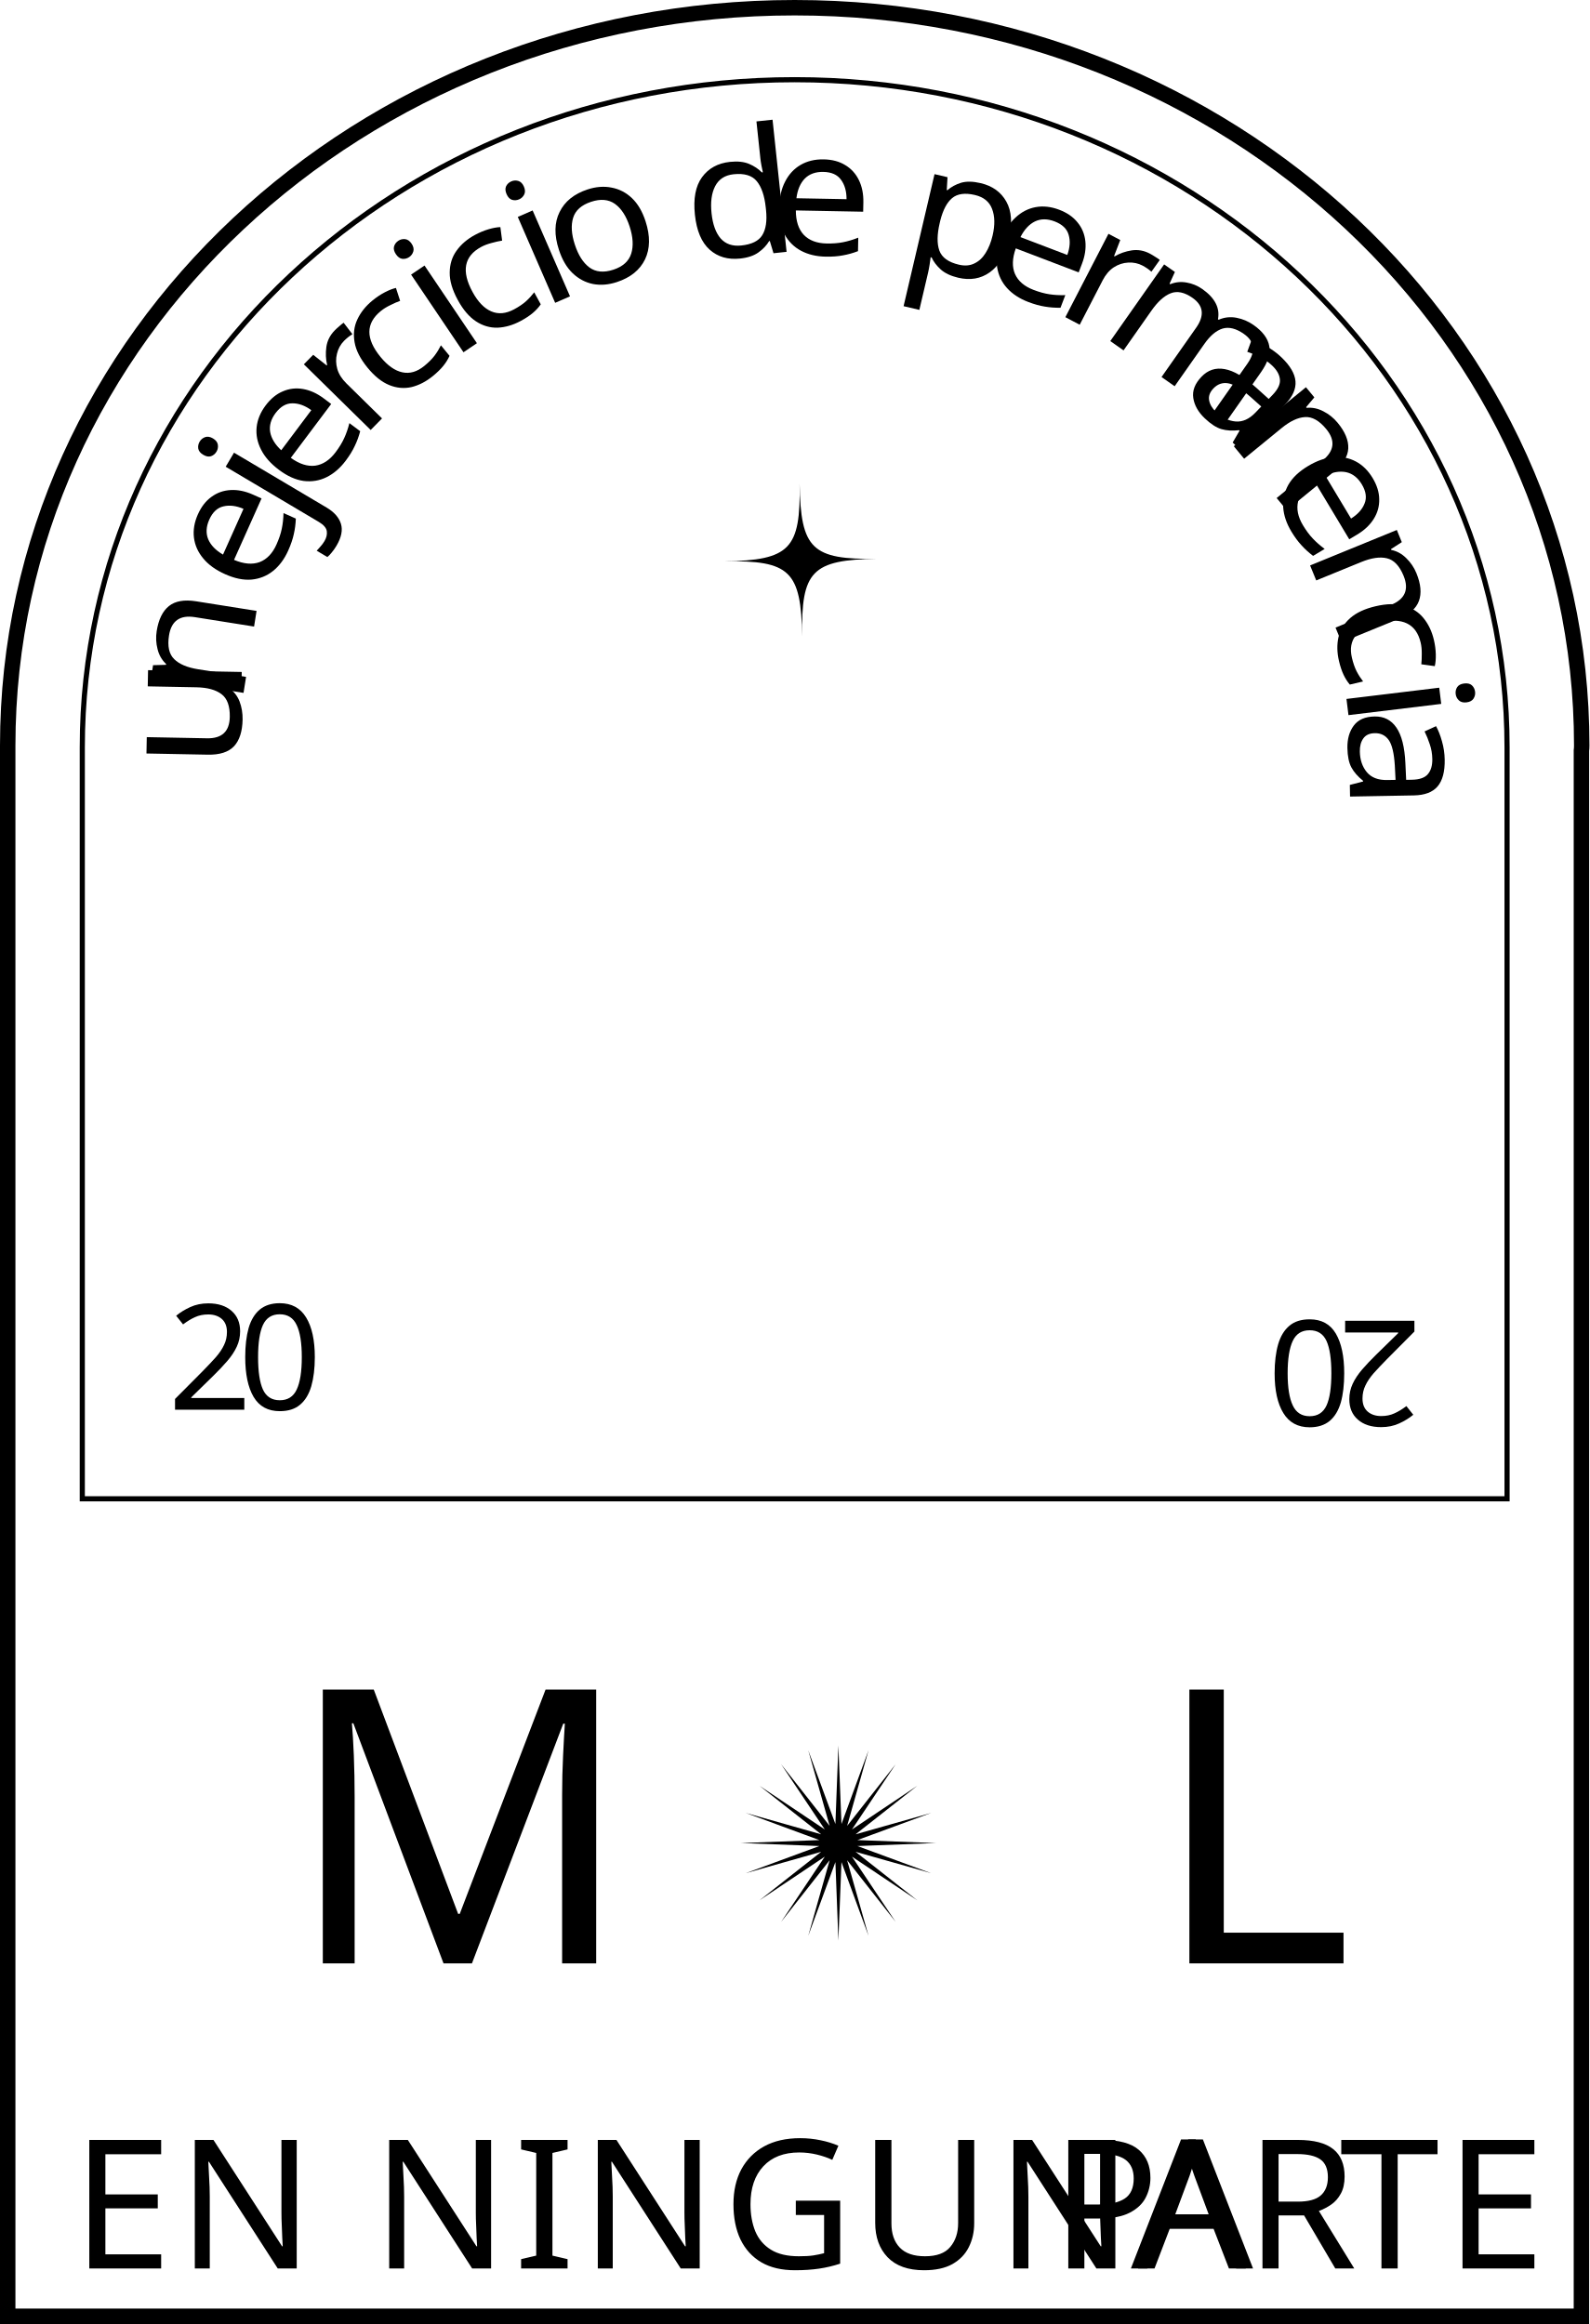
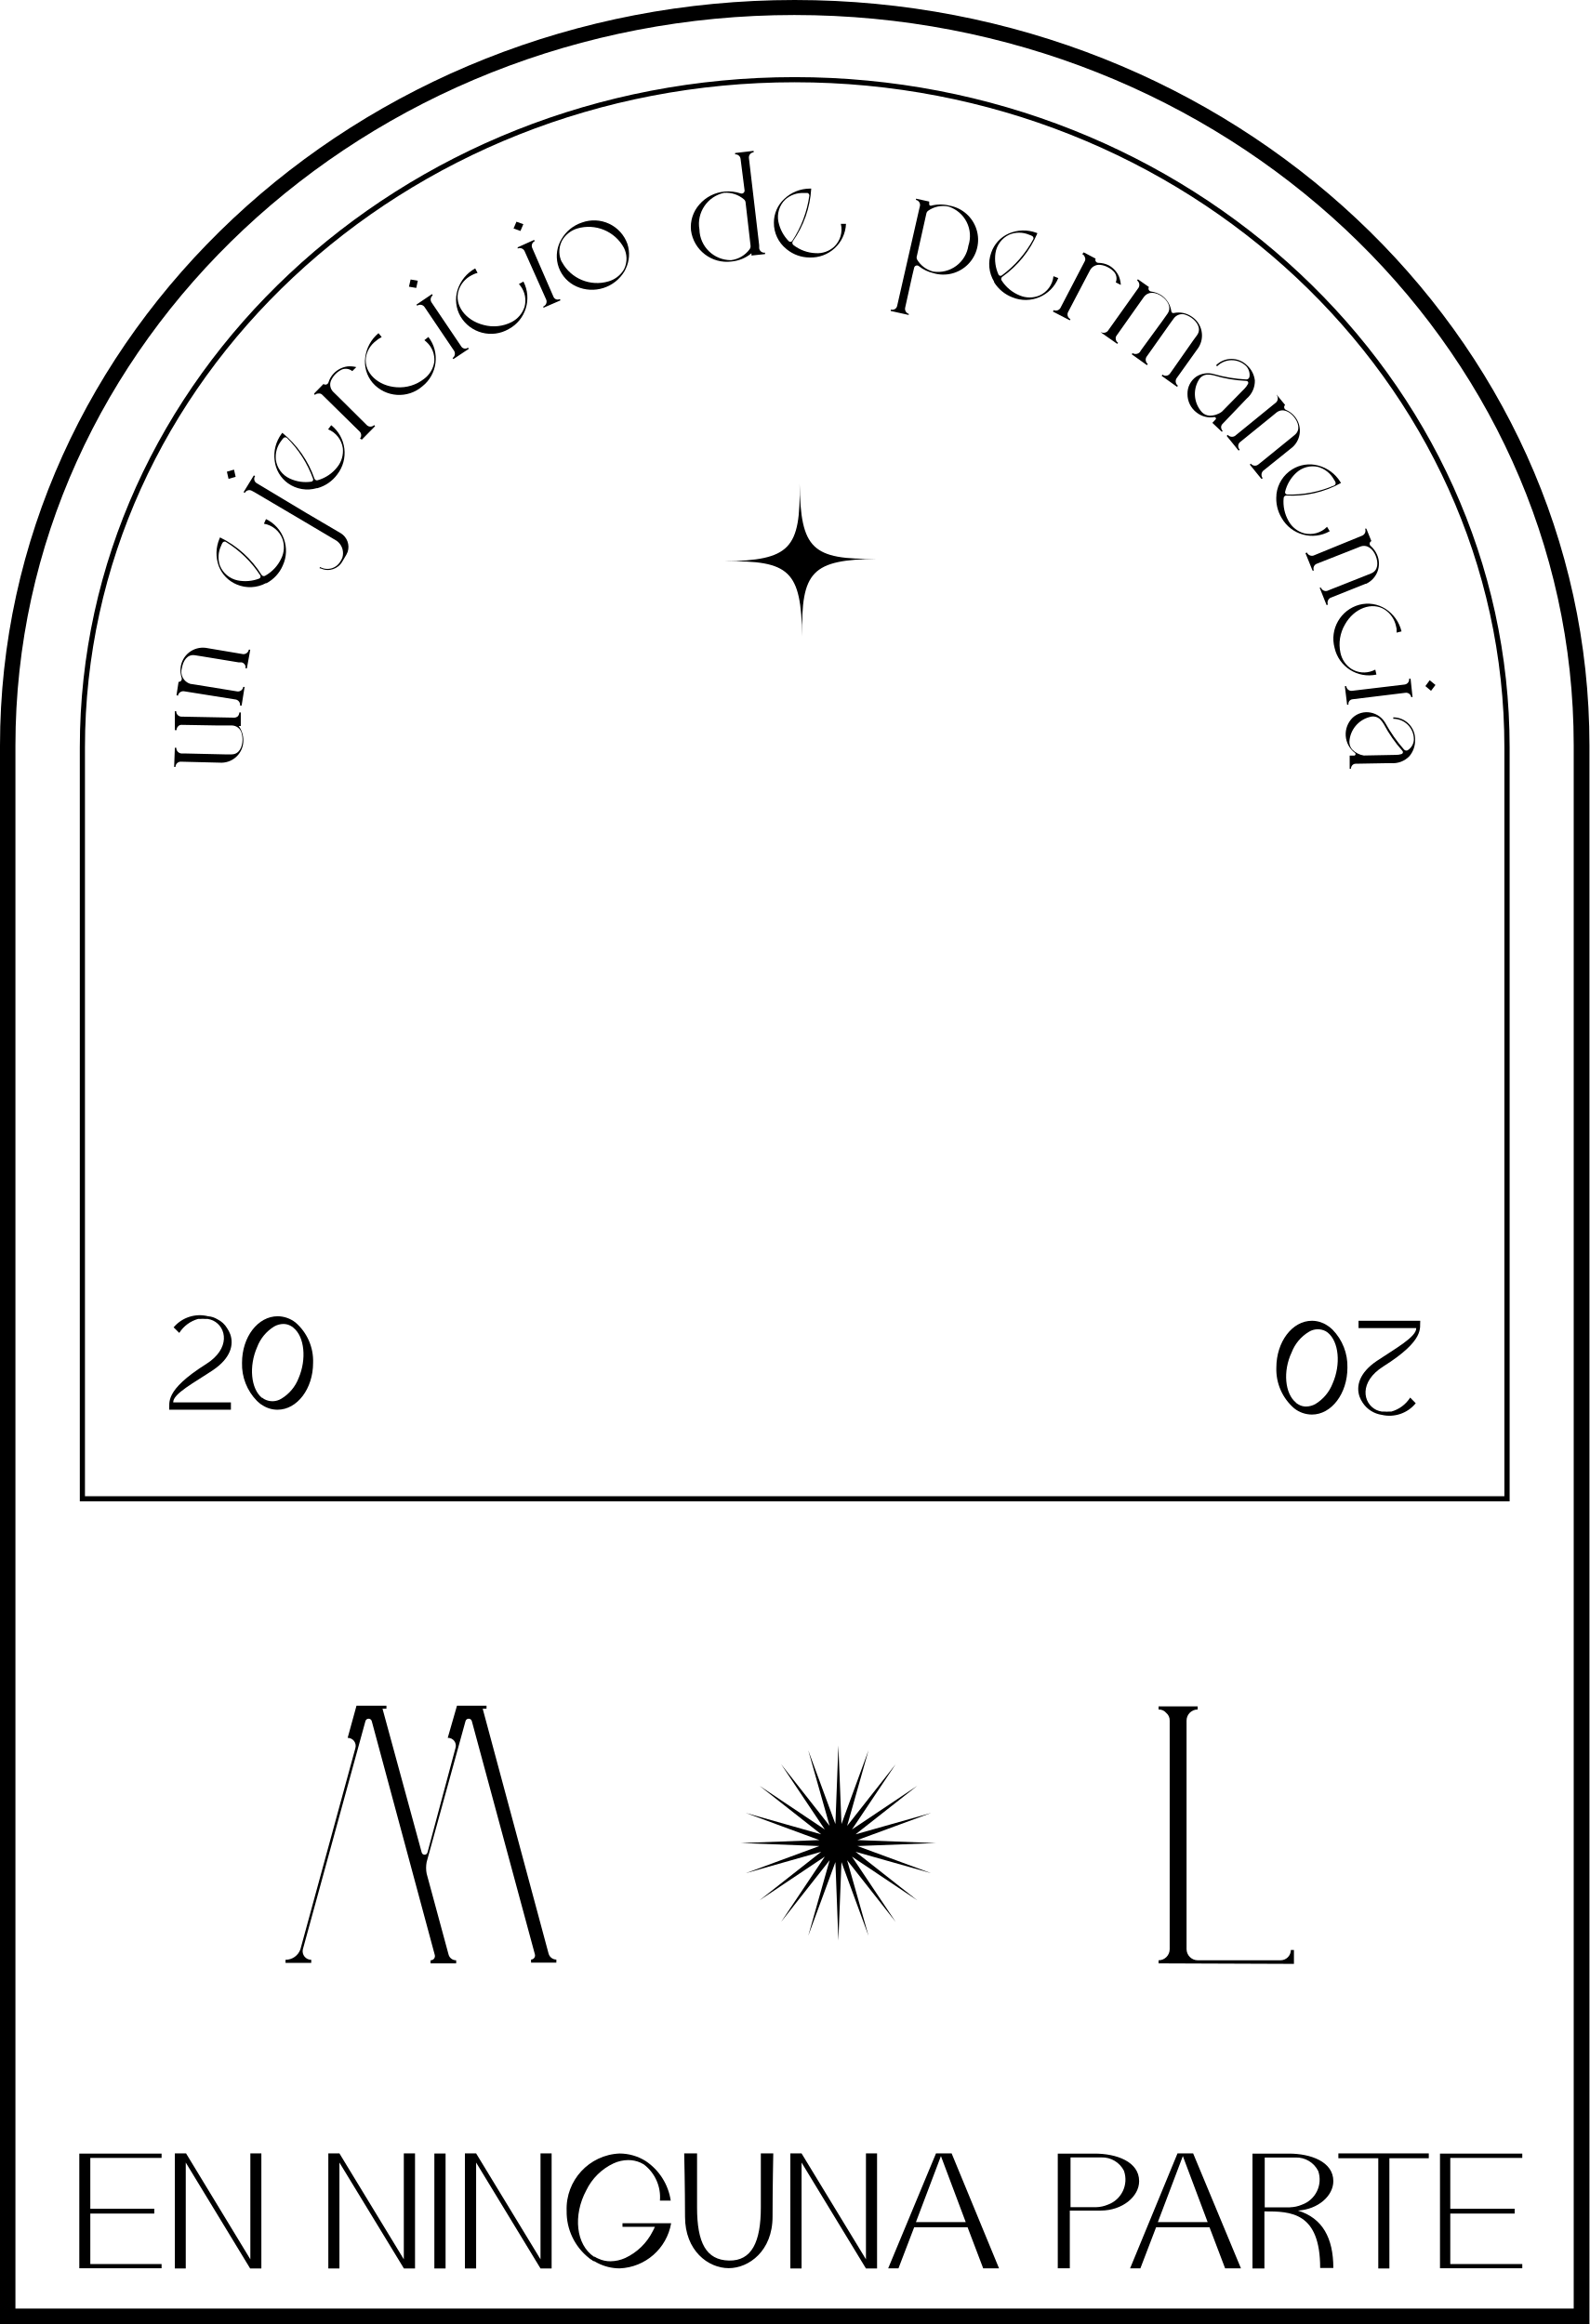
<svg xmlns="http://www.w3.org/2000/svg" viewBox="0 0 154.53 226">
  <defs>
-     <style>.cls-1{font-size:17px;}.cls-1,.cls-9{font-family:Doppelganger-Display, Doppelganger;}.cls-2,.cls-3{fill:none;stroke:#000;stroke-miterlimit:10;}.cls-2{stroke-width:0.5px;}.cls-3{stroke-width:1.5px;}.cls-4{font-size:17.5px;letter-spacing:0.03em;}.cls-4,.cls-7{font-family:CyreneRegular, Cyrene;}.cls-5{letter-spacing:-0.05em;}.cls-6{letter-spacing:0.01em;}.cls-7{font-size:14.28px;letter-spacing:0.02em;}.cls-8{letter-spacing:0.03em;}.cls-9{font-size:37.29px;letter-spacing:0.02em;}.cls-10{fill-rule:evenodd;}</style>
+     <style>.cls-1{fill-rule:evenodd;}</style>
  </defs>
  <g id="Capa_2" data-name="Capa 2">
    <g id="Capa_1-2" data-name="Capa 1">
-       <text class="cls-1" transform="translate(23.32 74.86) rotate(-88.9) scale(1.05 1)">u</text>
-       <text class="cls-1" transform="translate(23.44 68.87) rotate(-80.97) scale(1.05 1)">n</text>
-       <text class="cls-1" transform="translate(24.43 62.98) rotate(-73.98) scale(1.05 1)"> </text>
-       <text class="cls-1" transform="translate(25.58 58.57) rotate(-65.88) scale(1.05 1)">e</text>
-       <text class="cls-1" transform="matrix(0.54, -0.91, 0.86, 0.51, 29, 51.34)">j</text>
-       <text class="cls-1" transform="matrix(0.63, -0.84, 0.8, 0.6, 30.12, 49.17)">e</text>
-       <text class="cls-1" transform="translate(34.98 42.89) rotate(-45.49) scale(1.05 1)">r</text>
-       <text class="cls-1" transform="matrix(0.82, -0.67, 0.63, 0.77, 37.8, 39.85)">c</text>
-       <text class="cls-1" transform="translate(43.81 35.1) rotate(-34) scale(1.05 1)">i</text>
-       <text class="cls-1" transform="matrix(0.93, -0.5, 0.48, 0.88, 45.8, 33.61)">c</text>
-       <text class="cls-1" transform="translate(52.59 30.05) rotate(-23.51) scale(1.05 1)">i</text>
-       <text class="cls-1" transform="matrix(1, -0.33, 0.31, 0.95, 54.82, 28.95)">o</text>
-       <text class="cls-1" transform="translate(62.54 26.52) rotate(-11.98) scale(1.05 1)"> </text>
-       <text class="cls-1" transform="translate(67.06 25.49) rotate(-6.06) scale(1.05 1)">d</text>
-       <text class="cls-1" transform="matrix(1.05, 0.02, -0.02, 1, 74.68, 24.68)">e</text>
-       <text class="cls-1" transform="translate(82.71 24.95) rotate(7.23) scale(1.05 1)"> </text>
-       <text class="cls-1" transform="translate(87.31 25.46) rotate(13.19) scale(1.05 1)">p</text>
-       <text class="cls-1" transform="translate(94.8 27.21) rotate(20.88) scale(1.05 1)">e</text>
-       <text class="cls-1" transform="matrix(0.93, 0.49, -0.46, 0.89, 102.24, 30.14)">r</text>
-       <text class="cls-1" transform="translate(106.71 32.3) rotate(35.07) scale(1.05 1)">m</text>
-       <text class="cls-1" transform="translate(114.47 37.9) rotate(43.69) scale(1.05 1)">a</text>
-       <text class="cls-1" transform="matrix(0.67, 0.81, -0.77, 0.63, 118.99, 42.23)">n</text>
-       <text class="cls-1" transform="translate(122.81 46.79) rotate(59.03) scale(1.05 1)">e</text>
-       <text class="cls-1" transform="translate(126.8 53.59) rotate(67.75) scale(1.05 1)">n</text>
-       <text class="cls-1" transform="translate(129.12 59.03) rotate(76.76) scale(1.05 1)">c</text>
-       <text class="cls-1" transform="matrix(0.13, 1.05, -0.99, 0.12, 130.72, 66.46)">i</text>
-       <text class="cls-1" transform="translate(131.1 68.9) rotate(88.96) scale(1.05 1)">a</text>
-       <path class="cls-2" d="M77.26,7.75C39,7.75,8,36.83,8,72.69v73.06H146.52V72.69C146.52,36.83,115.51,7.75,77.26,7.75Z" />
-       <path class="cls-3" d="M153.78,72.5C153.78,32.87,119.52.75,77.26.75S.75,32.87.75,72.5c0,.18,0,.36,0,.54V225.25h153V73C153.77,72.86,153.78,72.68,153.78,72.5Z" />
-       <text class="cls-4" transform="translate(6.98 220.6)">EN NINGUNA <tspan class="cls-5" x="95.18" y="0">P</tspan>
-         <tspan x="102.97" y="0">A</tspan>
-         <tspan class="cls-6" x="114.06" y="0">R</tspan>
-         <tspan x="123.25" y="0">TE</tspan>
-       </text>
+       <path d="M17,72.72h.14a.54.54,0,0,0,.48.55h.29l3.94.09.66,0c.75,0,1.05-.72,1.07-1.4a2.48,2.48,0,0,0-.12-.77,1,1,0,0,0-.89-.64l-.6,0-.75,0-3.55-.06a.42.42,0,0,0-.34.13.48.48,0,0,0-.16.38H17l0-1.84h.13a.52.52,0,0,0,.49.53l5.15.1a.56.56,0,0,0,.36-.14.63.63,0,0,0,.14-.37h.14l0,1.32h-.2A2.39,2.39,0,0,1,23.66,72a2.15,2.15,0,0,1-2.1,2.17h0l-4-.1a.52.52,0,0,0-.5.51h-.13Z" />
+       <path d="M17.16,67.6l.2-1.29h0a.3.3,0,0,0,.3-.39,2.39,2.39,0,0,1-.1-1A2.18,2.18,0,0,1,20,63H20l3.62.61a.53.53,0,0,0,.57-.43l.14,0-.09.51L24,65l-.13,0a.5.5,0,0,0-.39-.59l-.3,0-3.59-.59-.64-.1c-.75-.12-1.15.56-1.26,1.23a1.23,1.23,0,0,0,.8,1.55l.59.09,4,.65a.52.52,0,0,0,.57-.44l.13,0-.29,1.82-.15,0a.54.54,0,0,0-.39-.59l-5.08-.81a.53.53,0,0,0-.57.44Z" />
+       <path d="M21.27,55.05a3.62,3.62,0,0,1,.07-2.67l.05-.12a9.91,9.91,0,0,1,4.05,3.66.26.26,0,0,0,.34.07,3.74,3.74,0,0,0,1.57-1.69,2.44,2.44,0,0,0,.11-1.89,2.33,2.33,0,0,0-1.8-1.48l.2-.45A3.42,3.42,0,0,1,27.49,55v0a3.54,3.54,0,0,1-1.57,1.71l-.07,0a3.27,3.27,0,0,1-2.83.13A3.17,3.17,0,0,1,21.27,55.05Zm1.83,1.39a3.81,3.81,0,0,0,2.11-.18.22.22,0,0,0,.1-.3,10.58,10.58,0,0,0-3.38-3.28.25.25,0,0,0-.27.07.51.51,0,0,0-.08.13l-.09.21A2.55,2.55,0,0,0,21.38,55,2.38,2.38,0,0,0,23.1,56.44Z" />
+       <path d="M22.06,45.87l.69-.2.16.7-.69.2Zm9,9.38.06-.11h0a1.46,1.46,0,0,0,2-.59l.06-.09a1.89,1.89,0,0,0,.11-.25,1.48,1.48,0,0,0-.38-1.47.19.19,0,0,0-.07-.06.61.61,0,0,0-.16-.12l-3-1.78-4.93-2.91-.26-.14a.5.5,0,0,0-.69.2l-.12-.07,1-1.63.12.07a.48.48,0,0,0,.16.69l.25.15,4.53,2.72,3.4,2a1.56,1.56,0,0,1,.66,1.81,1.82,1.82,0,0,1-.13.28l-.39.66a1.62,1.62,0,0,1-2.06.68Z" />
+       <path d="M26.7,44.78a3.58,3.58,0,0,1,.67-2.59l.08-.1a10,10,0,0,1,3.13,4.47.25.25,0,0,0,.31.14,3.69,3.69,0,0,0,1.91-1.29,2.51,2.51,0,0,0,.53-1.83,2.34,2.34,0,0,0-1.43-1.83l.3-.4a3.43,3.43,0,0,1,.58,4.8l0,0a3.58,3.58,0,0,1-1.91,1.32h-.07A3.25,3.25,0,0,1,28,47,3.18,3.18,0,0,1,26.7,44.78Zm1.48,1.76a3.66,3.66,0,0,0,2.09.3.21.21,0,0,0,.17-.27,10.69,10.69,0,0,0-2.56-4,.28.28,0,0,0-.29,0l-.1.1-.14.19a2.54,2.54,0,0,0-.53,1.84A2.34,2.34,0,0,0,28.18,46.54Z" />
+       <path d="M30.54,38.27l.91-.93h0a.31.31,0,0,0,.48-.14,2.16,2.16,0,0,1,.52-.89,2.28,2.28,0,0,1,1.35-.68,2.63,2.63,0,0,1,.84.07l-.39.39a1,1,0,0,0-1-.16s0,0,0,0a2.2,2.2,0,0,0-.64.45,2.35,2.35,0,0,0-.43.63h0a1,1,0,0,0,.2,1.08l.43.42,2.85,2.83a.5.5,0,0,0,.71,0l.1.1-1.29,1.31L35,42.65l0,0A.52.52,0,0,0,35,42l-3.67-3.61a.4.4,0,0,0-.36-.12.46.46,0,0,0-.36.14Z" />
+       <path d="M35.51,34.75A3.65,3.65,0,0,1,36.8,32.4l0,0,.31.38a2.79,2.79,0,0,0-.33.19l-.21.17a2.49,2.49,0,0,0-1,1.66c-.17,1.46,1.18,2.74,3,2.86a3.86,3.86,0,0,0,2.65-.81,2.51,2.51,0,0,0,1-1.65,2.31,2.31,0,0,0-.75-1.94l-.21-.18.39-.31a3.44,3.44,0,0,1-.59,4.8l0,0a3.43,3.43,0,0,1-4.83-.34A3.16,3.16,0,0,1,35.51,34.75Z" />
+       <path d="M39.76,27.88l.16-.7.7.12-.15.7ZM42,28.6l.07.12a.51.51,0,0,0-.12.68l2.9,4.3a.45.45,0,0,0,.65.11l.08.11-1.5,1L44,34.82a.52.52,0,0,0,.15-.7l-2.88-4.27a.51.51,0,0,0-.71-.12l-.07-.11Z" />
+       <path d="M44.49,28.17A3.67,3.67,0,0,1,46.2,26.1l0,0,.23.44a1.9,1.9,0,0,0-.36.12l-.24.12a2.52,2.52,0,0,0-1.24,1.46c-.45,1.4.64,2.91,2.42,3.36a3.81,3.81,0,0,0,2.75-.29A2.53,2.53,0,0,0,51,29.83a2.35,2.35,0,0,0-.38-2l-.17-.21.44-.24A3.45,3.45,0,0,1,49.46,32l0,0a3.44,3.44,0,0,1-4.69-1.23A3.23,3.23,0,0,1,44.49,28.17Z" />
+       <path d="M49.93,22.22l.28-.66.67.24-.28.66Zm2,1.11.06.12a.5.5,0,0,0-.25.65l2.07,4.76a.44.44,0,0,0,.62.22l.06.13-1.66.72,0-.13a.51.51,0,0,0,.28-.65L51,24.42a.51.51,0,0,0-.67-.25l0-.12Z" />
+       <path d="M54.46,23.49l.12-.22a3.61,3.61,0,0,1,2-1.63A3.44,3.44,0,0,1,61,23.72a3.27,3.27,0,0,1-.17,2.43l-.11.22a3.68,3.68,0,0,1-4.67,1.49A3.23,3.23,0,0,1,54.46,23.49Zm.18,2a3.88,3.88,0,0,0,4.53,1.87A2.56,2.56,0,0,0,60.6,26.3l.11-.2a2.33,2.33,0,0,0-.05-2,3.91,3.91,0,0,0-4.54-1.88,2.56,2.56,0,0,0-1.43,1.1l-.1.19A2.28,2.28,0,0,0,54.64,25.52Z" />
+       <path d="M67.18,22.4A3.29,3.29,0,0,1,68,19.88a3.65,3.65,0,0,1,2.43-1.25,3.8,3.8,0,0,1,1.58.18.29.29,0,0,0,.38-.3L72,15.45a.5.5,0,0,0-.53-.44l0-.13,1.8-.21v.14a.5.5,0,0,0-.46.54l1,8.5,0,.29a.5.5,0,0,0,.57.43v.14l-1.32.14,0-.22a3.56,3.56,0,0,1-1.93.8h0A3.52,3.52,0,0,1,67.18,22.4Zm3.89,2.9h0a2.63,2.63,0,0,0,1.8-1.05.49.49,0,0,0,.1-.37l-.48-4.17a.45.45,0,0,0-.18-.34,2.68,2.68,0,0,0-1.9-.62h0A3.09,3.09,0,0,0,68,22.31,3.06,3.06,0,0,0,71.07,25.3Z" />
+       <path d="M76.25,19.34a3.64,3.64,0,0,1,2.49-1h.13a9.88,9.88,0,0,1-1.8,5.14.27.27,0,0,0,.07.35,3.76,3.76,0,0,0,2.17.79A2.42,2.42,0,0,0,81.09,24a2.32,2.32,0,0,0,.66-2.23h.5a3.42,3.42,0,0,1-3.56,3.27h0a3.52,3.52,0,0,1-2.18-.78l-.06-.05a3.23,3.23,0,0,1-1.21-2.56A3.14,3.14,0,0,1,76.25,19.34Zm-.57,2.23a3.8,3.8,0,0,0,1,1.88.24.24,0,0,0,.33,0A10.72,10.72,0,0,0,78.69,19a.27.27,0,0,0-.17-.23.45.45,0,0,0-.14,0h-.24a2.5,2.5,0,0,0-1.8.64A2.36,2.36,0,0,0,75.68,21.57Z" />
+       <path d="M89.06,19.32l1.28.28,0,.22a.15.15,0,0,0,.19.18,3.65,3.65,0,0,1,1.8,0h0a3.38,3.38,0,1,1-1.59,6.56,3.56,3.56,0,0,1-1.41-.68.28.28,0,0,0-.45.14l-.18.75L88,29.93a.51.51,0,0,0,.35.59l0,.11-1.75-.39,0-.13a.61.61,0,0,0,.4-.05.48.48,0,0,0,.22-.3l2.15-9.44.07-.29a.5.5,0,0,0-.39-.59Zm1,1.46-.91,4.08a.51.51,0,0,0,0,.36,2.53,2.53,0,0,0,1.58,1.19h0a3,3,0,0,0,3.42-2.52,3,3,0,0,0-1.92-3.8h0a2.51,2.51,0,0,0-2,.41A.44.44,0,0,0,90.06,20.78Z" />
+       <path d="M98.07,22.71a3.62,3.62,0,0,1,2.67-.08l.12.05a10,10,0,0,1-3.42,4.24.26.26,0,0,0-.06.35,3.74,3.74,0,0,0,1.78,1.47,2.47,2.47,0,0,0,1.89,0,2.3,2.3,0,0,0,1.37-1.88l.47.18a3.42,3.42,0,0,1-4.45,1.88h0a3.61,3.61,0,0,1-1.79-1.47l0-.06a3.27,3.27,0,0,1-.28-2.82A3.15,3.15,0,0,1,98.07,22.71Zm-1.29,1.91a3.78,3.78,0,0,0,.3,2.09.22.22,0,0,0,.31.08,10.61,10.61,0,0,0,3.08-3.55.25.25,0,0,0-.09-.27.42.42,0,0,0-.13-.07l-.21-.08a2.5,2.5,0,0,0-1.92,0A2.37,2.37,0,0,0,96.78,24.62Z" />
+       <path d="M105.36,24.54l1.16.61h0a.29.29,0,0,0,.27.41,2.34,2.34,0,0,1,1,.24,2.28,2.28,0,0,1,1,1.09,2.69,2.69,0,0,1,.18.82l-.49-.25a1,1,0,0,0-.15-1s0,0,0,0a2,2,0,0,0-.62-.47,1.94,1.94,0,0,0-.73-.23h0a1,1,0,0,0-1,.51l-.28.53-1.86,3.55a.5.5,0,0,0,.23.68l-.06.12-1.64-.85.07-.14,0,0a.52.52,0,0,0,.65-.2l2.38-4.57a.42.42,0,0,0,0-.38.46.46,0,0,0-.25-.3Z" />
+       <path d="M107,32.28a.56.56,0,0,0,.7-.09l3-4.22a.54.54,0,0,0-.15-.7l.08-.11,1.07.75h0a.29.29,0,0,0,.22.44,2.4,2.4,0,0,1,1,.37,2.24,2.24,0,0,1,.89,1.23l.07.31a.19.19,0,0,0,.24.18,2.25,2.25,0,0,1,1.76.36,2.19,2.19,0,0,1,.64,3l0,0-2.14,3a.54.54,0,0,0,.14.71l-.08.11-.42-.3-1.08-.77.08-.12a.5.5,0,0,0,.71-.08l.18-.25,2.1-3,.38-.52c.43-.62,0-1.29-.56-1.68a2.36,2.36,0,0,0-.7-.33,1,1,0,0,0-1,.38l-.35.48-2.32,3.28a.54.54,0,0,0,.13.69l-.08.11-.42-.3-1.06-.76.08-.11a.56.56,0,0,0,.7-.09l.17-.26,2-2.74.53-.75c.43-.61,0-1.29-.55-1.68s-1.28-.54-1.74.05l-.35.49-2.31,3.27a.43.43,0,0,0-.08.36.46.46,0,0,0,.22.34l-.08.11-1.51-1.06Z" />
+       <path d="M116.3,36.63a2.08,2.08,0,0,1,1.72-.25,14.11,14.11,0,0,0,3.14.52.31.31,0,0,0,.32-.28,1.26,1.26,0,0,0-.31-1,2,2,0,0,0-2.84,0l-.1-.1a2.13,2.13,0,0,1,3,0A2.34,2.34,0,0,1,122,37a2.24,2.24,0,0,1-.79,1.76l-2.37,2.48a.45.45,0,0,0-.12.33.61.61,0,0,0,.15.34l-.08.08-.92-.87.32-.34c.08-.08,0-.24-.14-.22a2.18,2.18,0,0,1-1.71-.44,2.23,2.23,0,0,1-.89-1.81A2,2,0,0,1,116.3,36.63Zm.22.36a2.65,2.65,0,0,0,.34,3.1,1.09,1.09,0,0,0,.72.33h0a1.94,1.94,0,0,0,1.22-.39L121,37.79a2.06,2.06,0,0,0,.34-.47.19.19,0,0,0-.17-.28A12.71,12.71,0,0,1,118,36.5a2.3,2.3,0,0,0-.58-.07A1,1,0,0,0,116.52,37Z" />
+       <path d="M124.12,38.38l.82,1h0a.29.29,0,0,0,.09.48,2.29,2.29,0,0,1,.83.62,2.16,2.16,0,0,1-.19,3l0,0-2.86,2.3a.54.54,0,0,0-.05.72l-.11.08-.33-.4-.81-1,.1-.09a.51.51,0,0,0,.7.1l.24-.19,2.82-2.29.5-.41c.6-.49.36-1.24-.08-1.77s-1.09-.86-1.68-.42l-.46.38-3.12,2.53a.5.5,0,0,0,0,.71l-.11.09-1.16-1.43.11-.1a.54.54,0,0,0,.7.1l4-3.26a.55.55,0,0,0,.05-.72Z" />
+       <path d="M128.16,45.27a3.62,3.62,0,0,1,2.15,1.59l.06.11a9.82,9.82,0,0,1-5.31,1.22.26.26,0,0,0-.26.24,3.77,3.77,0,0,0,.49,2.26,2.47,2.47,0,0,0,1.49,1.17,2.34,2.34,0,0,0,2.24-.63l.26.43a3.43,3.43,0,0,1-4.67-1.28l0,0a3.64,3.64,0,0,1-.51-2.26l0-.07a3.28,3.28,0,0,1,1.52-2.4A3.21,3.21,0,0,1,128.16,45.27ZM126,46a3.69,3.69,0,0,0-1.06,1.83.22.22,0,0,0,.19.26,10.73,10.73,0,0,0,4.62-.9.26.26,0,0,0,.1-.26l-.06-.14-.12-.19a2.52,2.52,0,0,0-1.51-1.19A2.35,2.35,0,0,0,126,46Z" />
+       <path d="M132.84,51.41l.49,1.21h0a.28.28,0,0,0-.06.48,2.42,2.42,0,0,1,.61.84,2.16,2.16,0,0,1-1.06,2.83l-.05,0-3.41,1.36a.53.53,0,0,0-.26.66l-.12.06-.2-.49-.48-1.21.13,0a.5.5,0,0,0,.63.3l.29-.12L132.71,56l.6-.24c.71-.29.69-1.08.44-1.71s-.8-1.15-1.49-.9l-.55.22L128,54.83a.5.5,0,0,0-.26.66l-.13,0-.69-1.7.14-.06a.54.54,0,0,0,.63.3l4.77-1.95a.53.53,0,0,0,.26-.67Z" />
+       <path d="M134.71,59.21a3.64,3.64,0,0,1,1.55,2.19v0l-.48.12c0-.13,0-.24,0-.38l-.06-.27a2.55,2.55,0,0,0-1.08-1.58c-1.23-.8-3-.15-3.88,1.44a3.83,3.83,0,0,0-.44,2.74,2.47,2.47,0,0,0,1.07,1.58,2.3,2.3,0,0,0,2.07.18l.25-.11.11.48A3.43,3.43,0,0,1,129.75,63v0a3.42,3.42,0,0,1,2.41-4.19A3.22,3.22,0,0,1,134.71,59.21Z" />
+       <path d="M137.33,67.79l-.13,0a.5.5,0,0,0-.55-.42L131.5,68a.45.45,0,0,0-.4.53l-.13,0-.22-1.8h.14a.5.5,0,0,0,.55.45l5.11-.61A.51.51,0,0,0,137,66h.14ZM139,66.15l.56.46-.43.57-.55-.46Z" />
+       <path d="M133.28,69.3a2.1,2.1,0,0,1,1.4,1,14.47,14.47,0,0,0,1.83,2.6.3.3,0,0,0,.43,0,1.27,1.27,0,0,0,.52-1,2,2,0,0,0-2-2v-.14A2.13,2.13,0,0,1,137.58,72a2.35,2.35,0,0,1-.55,1.53,2.21,2.21,0,0,1-1.81.68l-3.43.06a.44.44,0,0,0-.32.15.55.55,0,0,0-.13.34h-.12l0-1.28h.46a.15.15,0,0,0,.06-.26,2.26,2.26,0,0,1-.23-3.43A2,2,0,0,1,133.28,69.3Zm-.09.42a2.64,2.64,0,0,0-2,2.41,1.14,1.14,0,0,0,.27.75l0,0a2,2,0,0,0,1.13.59l3.1-.06a1.78,1.78,0,0,0,.57-.08.19.19,0,0,0,.08-.32,13.17,13.17,0,0,1-1.81-2.6,2.32,2.32,0,0,0-.35-.46A1,1,0,0,0,133.19,69.72Z" />
+       <path d="M146.77,146H7.76V72.69C7.76,36.74,38.94,7.5,77.26,7.5s69.51,29.24,69.51,65.19ZM8.26,145.5h138V72.69c0-35.67-31-64.69-69-64.69s-69,29-69,64.69Z" />
+       <path d="M154.51,226H0V72.82c0-.11,0-.21,0-.32C0,32.52,34.66,0,77.26,0s77.27,32.52,77.27,72.5c0,.11,0,.21,0,.32V226Zm-153-1.5H153V73l0-.54c0-39.15-34-71-75.77-71S1.5,33.35,1.5,72.5v152Z" />
+       <path d="M8.78,209.85v4.94H15v.47H8.78v4.91h6.93v.41h-8V209.43h8v.42Z" />
+       <path d="M25.41,209.41V220.6H24.32L18.06,210.3v10.3H17V209.41h1.09l6.25,10.3v-10.3Z" />
+       <path d="M40.35,209.41V220.6H39.27L33,210.3v10.3H31.92V209.41H33l6.26,10.3v-10.3Z" />
+       <path d="M42.23,220.6V209.42h1.09V220.6Z" />
+       <path d="M53.63,209.41V220.6H52.55L46.29,210.3v10.3H45.2V209.41h1.09l6.26,10.3v-10.3Z" />
+       <path d="M60.52,216.2h4.73a5.29,5.29,0,0,1-5,4.39,4.73,4.73,0,0,1-2.17-.53l-.31-.17-.06,0a.53.53,0,0,1-.17-.12,1.07,1.07,0,0,1-.28-.19A5.73,5.73,0,0,1,55.09,215a5.38,5.38,0,0,1,5.14-5.58,4.8,4.8,0,0,1,2.54.73v0h0v0h0a5.61,5.61,0,0,1,2.44,3.85l-1.05,0a4,4,0,0,0-1.54-3.5s0,0-.08-.05h0l0,0-.29-.15a2.88,2.88,0,0,0-1.17-.24,3.44,3.44,0,0,0-1.43.32A5.57,5.57,0,0,0,57,213c-1.31,2.44-1,5.29.75,6.46l.08,0a1.52,1.52,0,0,0,.36.19,2.7,2.7,0,0,0,1.17.25,3.57,3.57,0,0,0,1.43-.32,5.67,5.67,0,0,0,2.67-2.6c.07-.12.14-.28.21-.43H60.52Z" />
+       <path d="M75.18,209.41s-.07,3.37-.07,6.16c0,3.33-2.31,5-4.26,5h0c-2,0-4.25-1.7-4.25-5,0-2.79-.08-6.16-.08-6.16h1.25v5.26c0,3.43.88,5.11,3.1,5.16s3.1-1.82,3.1-5.16v-5.26Z" />
+       <path d="M85.27,209.41V220.6H84.19L77.93,210.3v10.3H76.84V209.41h1.09l6.26,10.3v-10.3Z" />
+       <path d="M97.13,220.59H95.59l-1.52-4H88.88l-1.53,4h-1L91,209.41h1.52Zm-3.24-4.5-2.41-6.42-2.43,6.42Z" />
+       <path d="M110.75,212.11c0,1.49-1.62,2.86-3.74,2.86h-3v5.61h-1.17V209.43h3.56C108.54,209.42,110.75,210.21,110.75,212.11Zm-1.47-1a2.38,2.38,0,0,0-2.2-1.31h-3v4.84h2.49a3.18,3.18,0,0,0,1.15-.25A2.59,2.59,0,0,0,109.28,211.12Z" />
+       <path d="M120.65,220.59h-1.54l-1.52-4H112.4l-1.53,4h-1l4.61-11.18H116Zm-3.24-4.5L115,209.67l-2.43,6.42Z" />
+       <path d="M129.63,220.55v0h-1.28v0c0-5.43-2.86-5.51-5.42-5.5v5.55h-1.16V209.43h3.55c2.1,0,4.31.78,4.31,2.68,0,1.42-1.47,2.74-3.44,2.86C128.58,215.7,129.63,217.64,129.63,220.55Zm-4.21-5.9a3.13,3.13,0,0,0,1.15-.25,2.59,2.59,0,0,0,1.59-3.28,2.38,2.38,0,0,0-2.2-1.31h-3v4.85h2.49Z" />
+       <path d="M138.91,209.41v.47h-3.83V220.6H134V209.88h-3.88v-.47Z" />
+       <path d="M141,209.85v4.94h6.26v.47H141v4.91H148v.41h-8V209.43h8v.42Z" />
      <path d="M85.3,54.34c-6.37.1-7.42,1.18-7.31,7.55-.11-6.37-1.19-7.41-7.56-7.3,6.37-.11,7.42-1.19,7.31-7.56C77.85,53.4,78.93,54.44,85.3,54.34Z" />
-       <text class="cls-7" transform="translate(138.2 128.44) rotate(180)">2<tspan class="cls-8" x="6.81" y="0">0</tspan>
-       </text>
-       <text class="cls-7" transform="translate(16.33 137.09)">2<tspan class="cls-8" x="6.81" y="0">0</tspan>
-       </text>
-       <text class="cls-9" transform="translate(112.01 190.93)">L</text>
-       <text class="cls-9" transform="translate(27.76 190.93)">M</text>
-       <polygon class="cls-10" points="81.51 169.75 81.81 177.38 84.44 170.21 82.36 177.56 87.08 171.56 82.83 177.91 89.18 173.66 83.18 178.38 90.53 176.3 83.36 178.94 90.99 179.23 83.36 179.52 90.53 182.16 83.18 180.08 89.18 184.8 82.83 180.55 87.08 186.9 82.36 180.9 84.44 188.25 81.81 181.08 81.51 188.71 81.22 181.08 78.58 188.25 80.66 180.9 75.94 186.9 80.19 180.55 73.84 184.8 79.84 180.08 72.5 182.16 79.66 179.52 72.03 179.23 79.66 178.94 72.5 176.3 79.84 178.38 73.84 173.66 80.19 177.91 75.94 171.56 80.66 177.56 78.58 170.21 81.22 177.38 81.51 169.75" />
+       <path d="M137.69,129.15h-5.61v-.71h6c-.08.65.54,1.84-3.59,4.44-2.38,1.5-2,3.59-.68,4.23a2,2,0,0,0,.53.16h.09l.17,0a2.28,2.28,0,0,0,.45,0l.22,0a3.19,3.19,0,0,0,1.83-1.36l.54.55a3.29,3.29,0,0,1-3.3,1.13,2.69,2.69,0,0,1-1.85-1.17v0a2.85,2.85,0,0,1-.31-.6v0h0c-.35-1-.06-2.31,1.7-3.49S137.73,130,137.69,129.15Z" />
+       <path d="M124.09,133c0-2.52,1.55-4.56,3.46-4.56a2.7,2.7,0,0,1,1.45.43l.21.14.15.12a1.54,1.54,0,0,1,.19.17A5.08,5.08,0,0,1,131,133c0,2.52-1.55,4.56-3.45,4.56a2.79,2.79,0,0,1-1.72-.6,0,0,0,0,1,0,0l0,0A5,5,0,0,1,124.09,133Zm1.9,3.4a.34.34,0,0,0,.09.08l.18.11a1.41,1.41,0,0,0,.72.19,1.93,1.93,0,0,0,.9-.24,4.05,4.05,0,0,0,1.68-2c.82-1.87.61-4.06-.46-4.94l0,0c-.07-.06-.15-.1-.22-.15a1.65,1.65,0,0,0-1.62.06,4,4,0,0,0-1.68,2C124.71,133.34,124.92,135.53,126,136.4Z" />
+       <path d="M16.84,136.38h5.61v.71h-6c.07-.65-.54-1.84,3.59-4.44,2.38-1.5,2-3.59.68-4.23a2,2,0,0,0-.53-.16h-.09l-.17,0a2.28,2.28,0,0,0-.45,0l-.22,0a3.19,3.19,0,0,0-1.83,1.36l-.55-.54A3.32,3.32,0,0,1,20.23,128a2,2,0,0,1,.9.29,2.23,2.23,0,0,1,.95.87v0a2.85,2.85,0,0,1,.31.6v0h0c.35,1,.06,2.31-1.7,3.49S16.8,135.54,16.84,136.38Z" />
+       <path d="M30.44,132.53c0,2.52-1.55,4.56-3.46,4.56a2.67,2.67,0,0,1-1.45-.43l-.22-.14-.14-.12a1.54,1.54,0,0,1-.19-.17,5.08,5.08,0,0,1-1.45-3.7C23.53,130,25.08,128,27,128a2.85,2.85,0,0,1,1.72.6,0,0,0,0,1,0,0s0,0,0,0A4.94,4.94,0,0,1,30.44,132.53Zm-1.9-3.4-.09-.08-.18-.11a1.44,1.44,0,0,0-.72-.19,1.83,1.83,0,0,0-.9.25A4,4,0,0,0,25,131c-.82,1.86-.61,4.05.46,4.93l.05,0a1.07,1.07,0,0,0,.22.15,1.65,1.65,0,0,0,1.62-.06,4,4,0,0,0,1.68-2C29.82,132.19,29.61,130,28.54,129.13Z" />
+       <path d="M112.64,190.93v-.3a1.08,1.08,0,0,0,1.08-1.08V167.32a.92.92,0,0,0-.33-.74.93.93,0,0,0-.75-.34v-.3h3.8v.3a1.08,1.08,0,0,0-1.08,1.08v22.23a1.09,1.09,0,0,0,1.08,1.08h8.06a1,1,0,0,0,1-1v0h.3v1.35Z" />
+       <path d="M29.21,189.55,34.55,170a.78.78,0,0,0-.75-1l.86-3.13h2.91v.3h-.38L41,180.15a.29.29,0,0,0,.56,0L44.28,170a.76.76,0,0,0-.75-1l.9-3.13H47.3v.3h-.37l6.41,23.83a.79.79,0,0,0,.75.56v.3H51.63v-.3a.4.4,0,0,0,.37-.52L45.88,167.4a.32.32,0,0,0-.63,0l-3.77,13.68a3,3,0,0,0,0,1.12l2.13,7.87a.75.75,0,0,0,.74.56v.3H41.86v-.3a.41.41,0,0,0,.41-.52L36.15,167.4a.32.32,0,0,0-.63,0l-6.08,22.18a.83.83,0,0,0,.82,1v.3h-2.5v-.3A1.52,1.52,0,0,0,29.21,189.55Z" />
+       <polygon class="cls-1" points="81.51 169.75 81.81 177.38 84.44 170.21 82.36 177.56 87.08 171.56 82.83 177.91 89.18 173.66 83.18 178.38 90.53 176.3 83.36 178.94 90.99 179.23 83.36 179.52 90.53 182.16 83.18 180.08 89.18 184.8 82.83 180.55 87.08 186.9 82.36 180.9 84.44 188.25 81.81 181.08 81.51 188.71 81.22 181.08 78.58 188.25 80.66 180.9 75.94 186.9 80.19 180.55 73.84 184.8 79.84 180.08 72.5 182.16 79.66 179.52 72.03 179.23 79.66 178.94 72.5 176.3 79.84 178.38 73.84 173.66 80.19 177.91 75.94 171.56 80.66 177.56 78.58 170.21 81.22 177.38 81.51 169.75" />
    </g>
  </g>
</svg>
